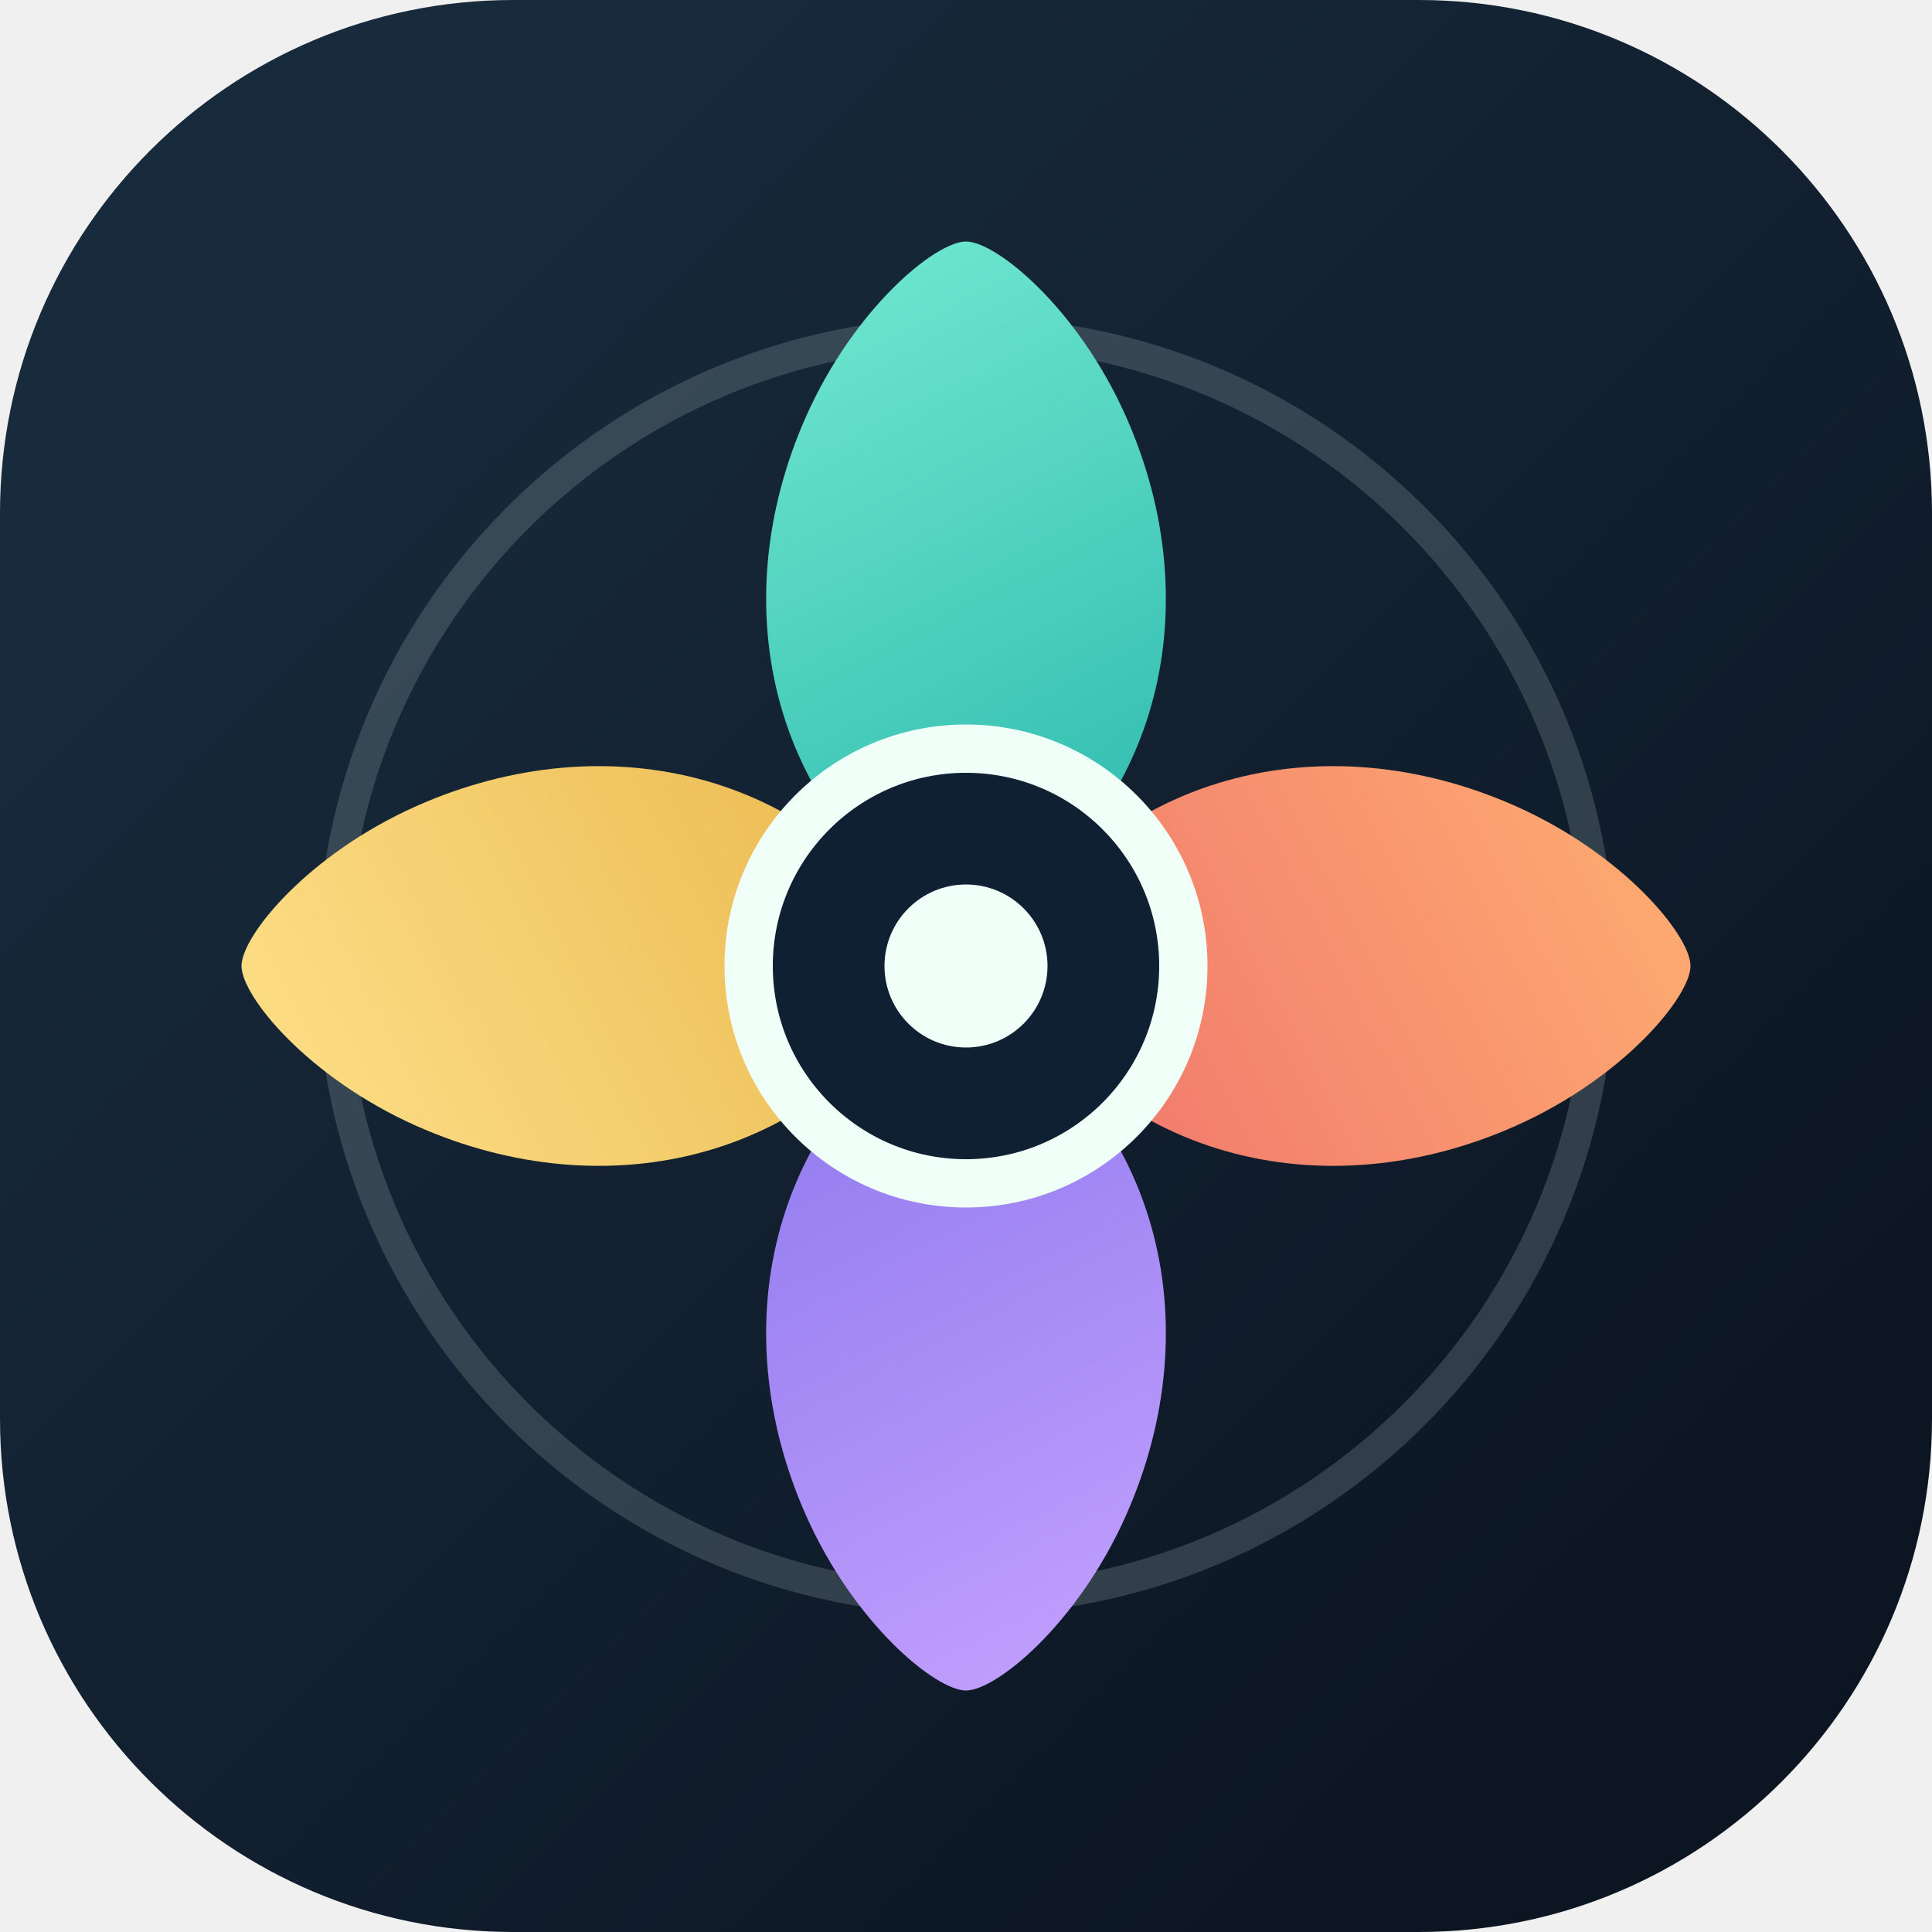
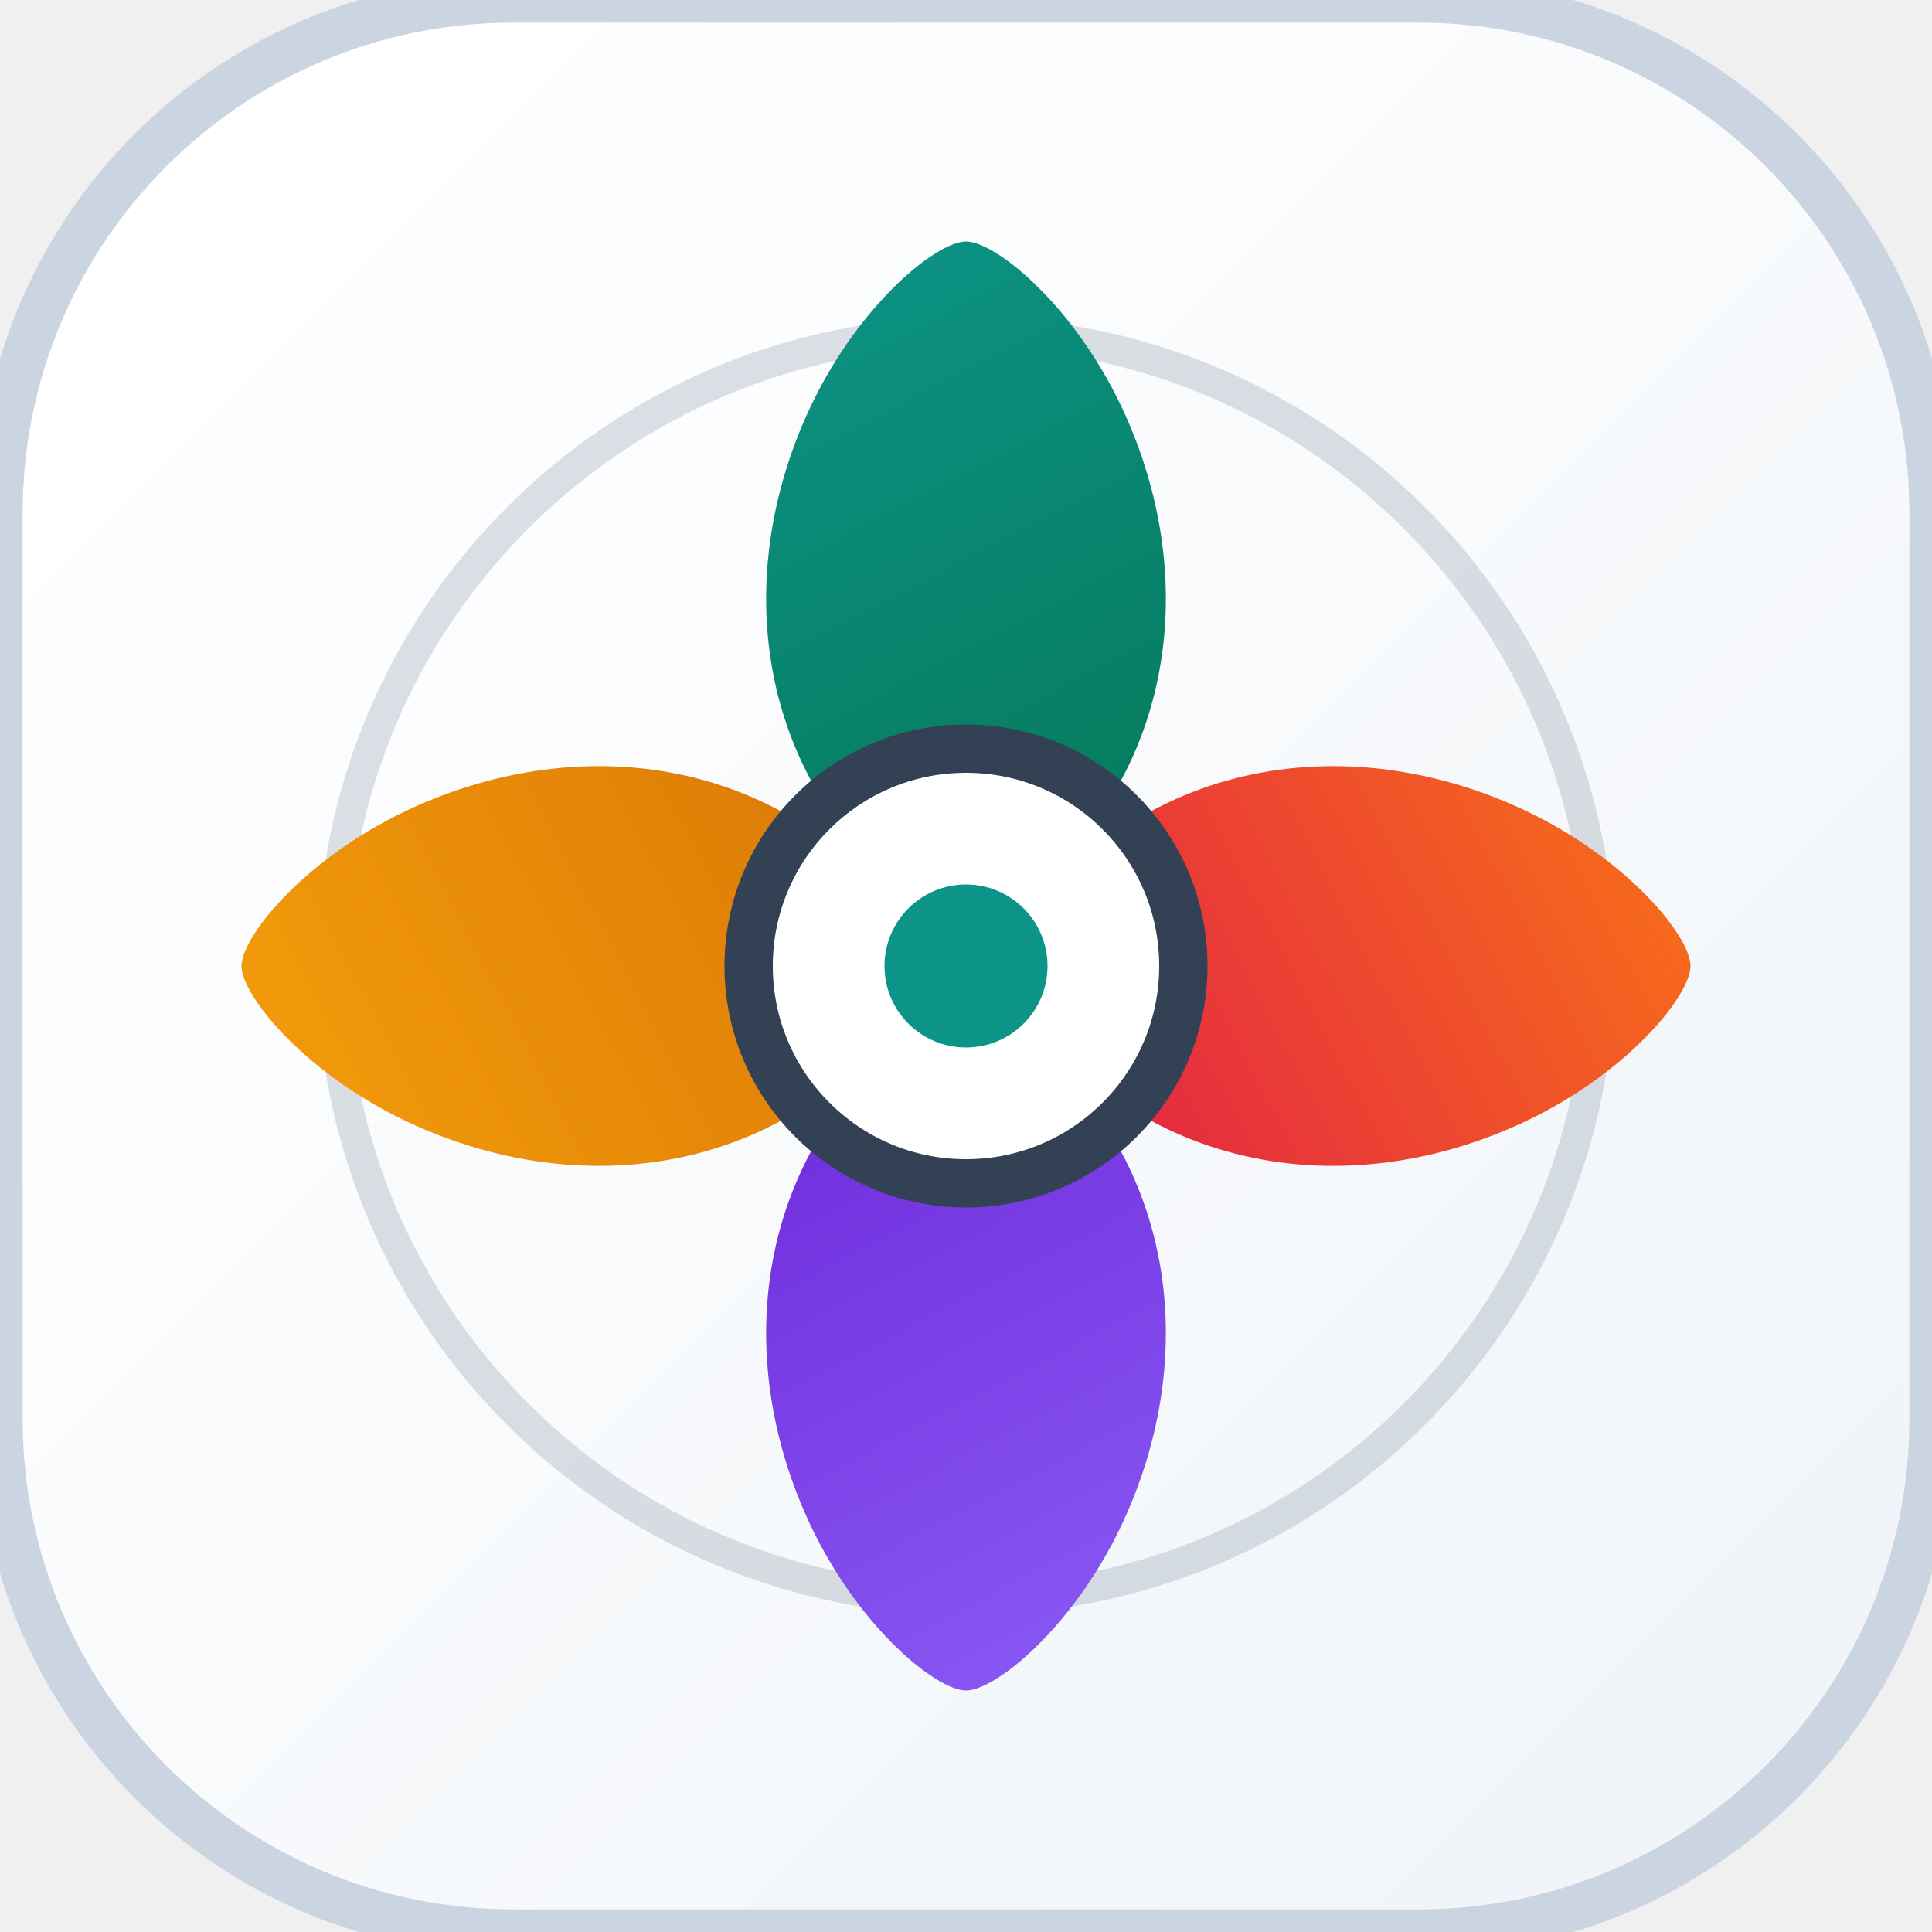
<svg xmlns="http://www.w3.org/2000/svg" viewBox="0 0 64 64" role="img" aria-labelledby="title desc">
  <defs>
-     <linearGradient id="field" x1="8" y1="8" x2="56" y2="56" gradientUnits="userSpaceOnUse">
-       <stop stop-color="#182b3d" />
-       <stop offset="1" stop-color="#0c1522" />
+     <linearGradient id="light-field" x1="8" y1="8" x2="56" y2="56" gradientUnits="userSpaceOnUse">
+       <stop stop-color="#ffffff" />
+       <stop offset="1" stop-color="#f1f5f9" />
    </linearGradient>
-     <linearGradient id="teal" x1="25" y1="8" x2="37" y2="31" gradientUnits="userSpaceOnUse">
-       <stop stop-color="#74ead1" />
-       <stop offset="1" stop-color="#2bb8ad" />
+     <linearGradient id="light-teal" x1="25" y1="8" x2="37" y2="31" gradientUnits="userSpaceOnUse">
+       <stop stop-color="#0d9488" />
+       <stop offset="1" stop-color="#047857" />
    </linearGradient>
-     <linearGradient id="coral" x1="56" y1="25" x2="33" y2="37" gradientUnits="userSpaceOnUse">
-       <stop stop-color="#ffb071" />
-       <stop offset="1" stop-color="#ef736d" />
+     <linearGradient id="light-coral" x1="56" y1="25" x2="33" y2="37" gradientUnits="userSpaceOnUse">
+       <stop stop-color="#f97316" />
+       <stop offset="1" stop-color="#e11d48" />
    </linearGradient>
-     <linearGradient id="violet" x1="39" y1="56" x2="27" y2="33" gradientUnits="userSpaceOnUse">
-       <stop stop-color="#c5a2ff" />
-       <stop offset="1" stop-color="#8d78ed" />
+     <linearGradient id="light-violet" x1="39" y1="56" x2="27" y2="33" gradientUnits="userSpaceOnUse">
+       <stop stop-color="#8b5cf6" />
+       <stop offset="1" stop-color="#6d28d9" />
    </linearGradient>
-     <linearGradient id="amber" x1="8" y1="39" x2="31" y2="27" gradientUnits="userSpaceOnUse">
-       <stop stop-color="#ffe18b" />
-       <stop offset="1" stop-color="#e9b84e" />
+     <linearGradient id="light-amber" x1="8" y1="39" x2="31" y2="27" gradientUnits="userSpaceOnUse">
+       <stop stop-color="#f59e0b" />
+       <stop offset="1" stop-color="#d97706" />
    </linearGradient>
-     <radialGradient id="halo" cx="0" cy="0" r="1" gradientTransform="translate(32 32) scale(22)">
-       <stop stop-color="#77e6d1" stop-opacity=".18" />
-       <stop offset="1" stop-color="#77e6d1" stop-opacity="0" />
+     <radialGradient id="light-halo" cx="0" cy="0" r="1" gradientTransform="translate(32 32) scale(22)">
+       <stop stop-color="#0d9488" stop-opacity=".15" />
+       <stop offset="1" stop-color="#0d9488" stop-opacity="0" />
    </radialGradient>
  </defs>
-   <style>
- 		@media all {
- 			.field { fill: #f1f5f9; stroke: #cbd5e1; stroke-width: 1.5px; }
- 			.orbit-ring { stroke: #0f172a; stroke-opacity: .15; }
- 			.hub { fill: #ffffff; stroke: #0f172a; }
- 			.core { fill: #08736c; }
- 		}
- 	</style>
-   <rect width="64" height="64" rx="17" fill="url(#field)" class="field" />
-   <circle cx="32" cy="32" r="23" fill="url(#halo)" />
-   <g fill="none" stroke="#e8fff8" stroke-opacity=".16" stroke-width="1" class="orbit-ring">
+   <rect width="64" height="64" rx="17" fill="url(#light-field)" stroke="#cbd5e1" stroke-width="1.5" />
+   <circle cx="32" cy="32" r="23" fill="url(#light-halo)" />
+   <g fill="none" stroke="#64748b" stroke-opacity=".22" stroke-width="1">
    <circle cx="32" cy="32" r="21" />
    <path d="M32 10v44M10 32h44" />
  </g>
-   <path d="M32 31C25.5 27.3 23.9 20.1 26.7 13.8 28.3 10.2 31 8 32 8c1 0 3.7 2.2 5.3 5.8 2.8 6.3 1.2 13.5-5.3 17.2Z" fill="url(#teal)" />
-   <path d="M33 32C36.7 25.5 43.9 23.9 50.2 26.7 53.8 28.3 56 31 56 32c0 1-2.2 3.7-5.8 5.3-6.3 2.8-13.5 1.2-17.2-5.3Z" fill="url(#coral)" />
-   <path d="M32 33C38.5 36.7 40.1 43.9 37.3 50.2 35.7 53.8 33 56 32 56c-1 0-3.7-2.2-5.3-5.8-2.8-6.3-1.2-13.5 5.3-17.2Z" fill="url(#violet)" />
-   <path d="M31 32C27.3 38.5 20.1 40.1 13.8 37.3 10.2 35.7 8 33 8 32c0-1 2.2-3.7 5.8-5.3 6.3-2.8 13.5-1.2 17.2 5.3Z" fill="url(#amber)" />
-   <circle cx="32" cy="32" r="7.2" fill="#102033" stroke="#f1fff9" stroke-width="1.6" class="hub" />
-   <circle cx="32" cy="32" r="2.7" fill="#f1fff9" class="core" />
+   <path d="M32 31C25.5 27.3 23.9 20.1 26.7 13.8 28.3 10.2 31 8 32 8c1 0 3.7 2.2 5.3 5.8 2.8 6.3 1.2 13.5-5.3 17.2Z" fill="url(#light-teal)" />
+   <path d="M33 32C36.7 25.5 43.9 23.9 50.2 26.7 53.8 28.3 56 31 56 32c0 1-2.2 3.7-5.8 5.3-6.3 2.8-13.5 1.2-17.2-5.3Z" fill="url(#light-coral)" />
+   <path d="M32 33C38.5 36.7 40.1 43.9 37.3 50.2 35.7 53.8 33 56 32 56c-1 0-3.7-2.2-5.3-5.8-2.8-6.3-1.2-13.5 5.3-17.2Z" fill="url(#light-violet)" />
+   <path d="M31 32C27.3 38.5 20.1 40.1 13.8 37.3 10.2 35.7 8 33 8 32c0-1 2.2-3.7 5.8-5.3 6.3-2.8 13.5-1.2 17.2 5.3Z" fill="url(#light-amber)" />
+   <circle cx="32" cy="32" r="7.2" fill="#ffffff" stroke="#334155" stroke-width="1.6" />
+   <circle cx="32" cy="32" r="2.7" fill="#0d9488" />
</svg>
